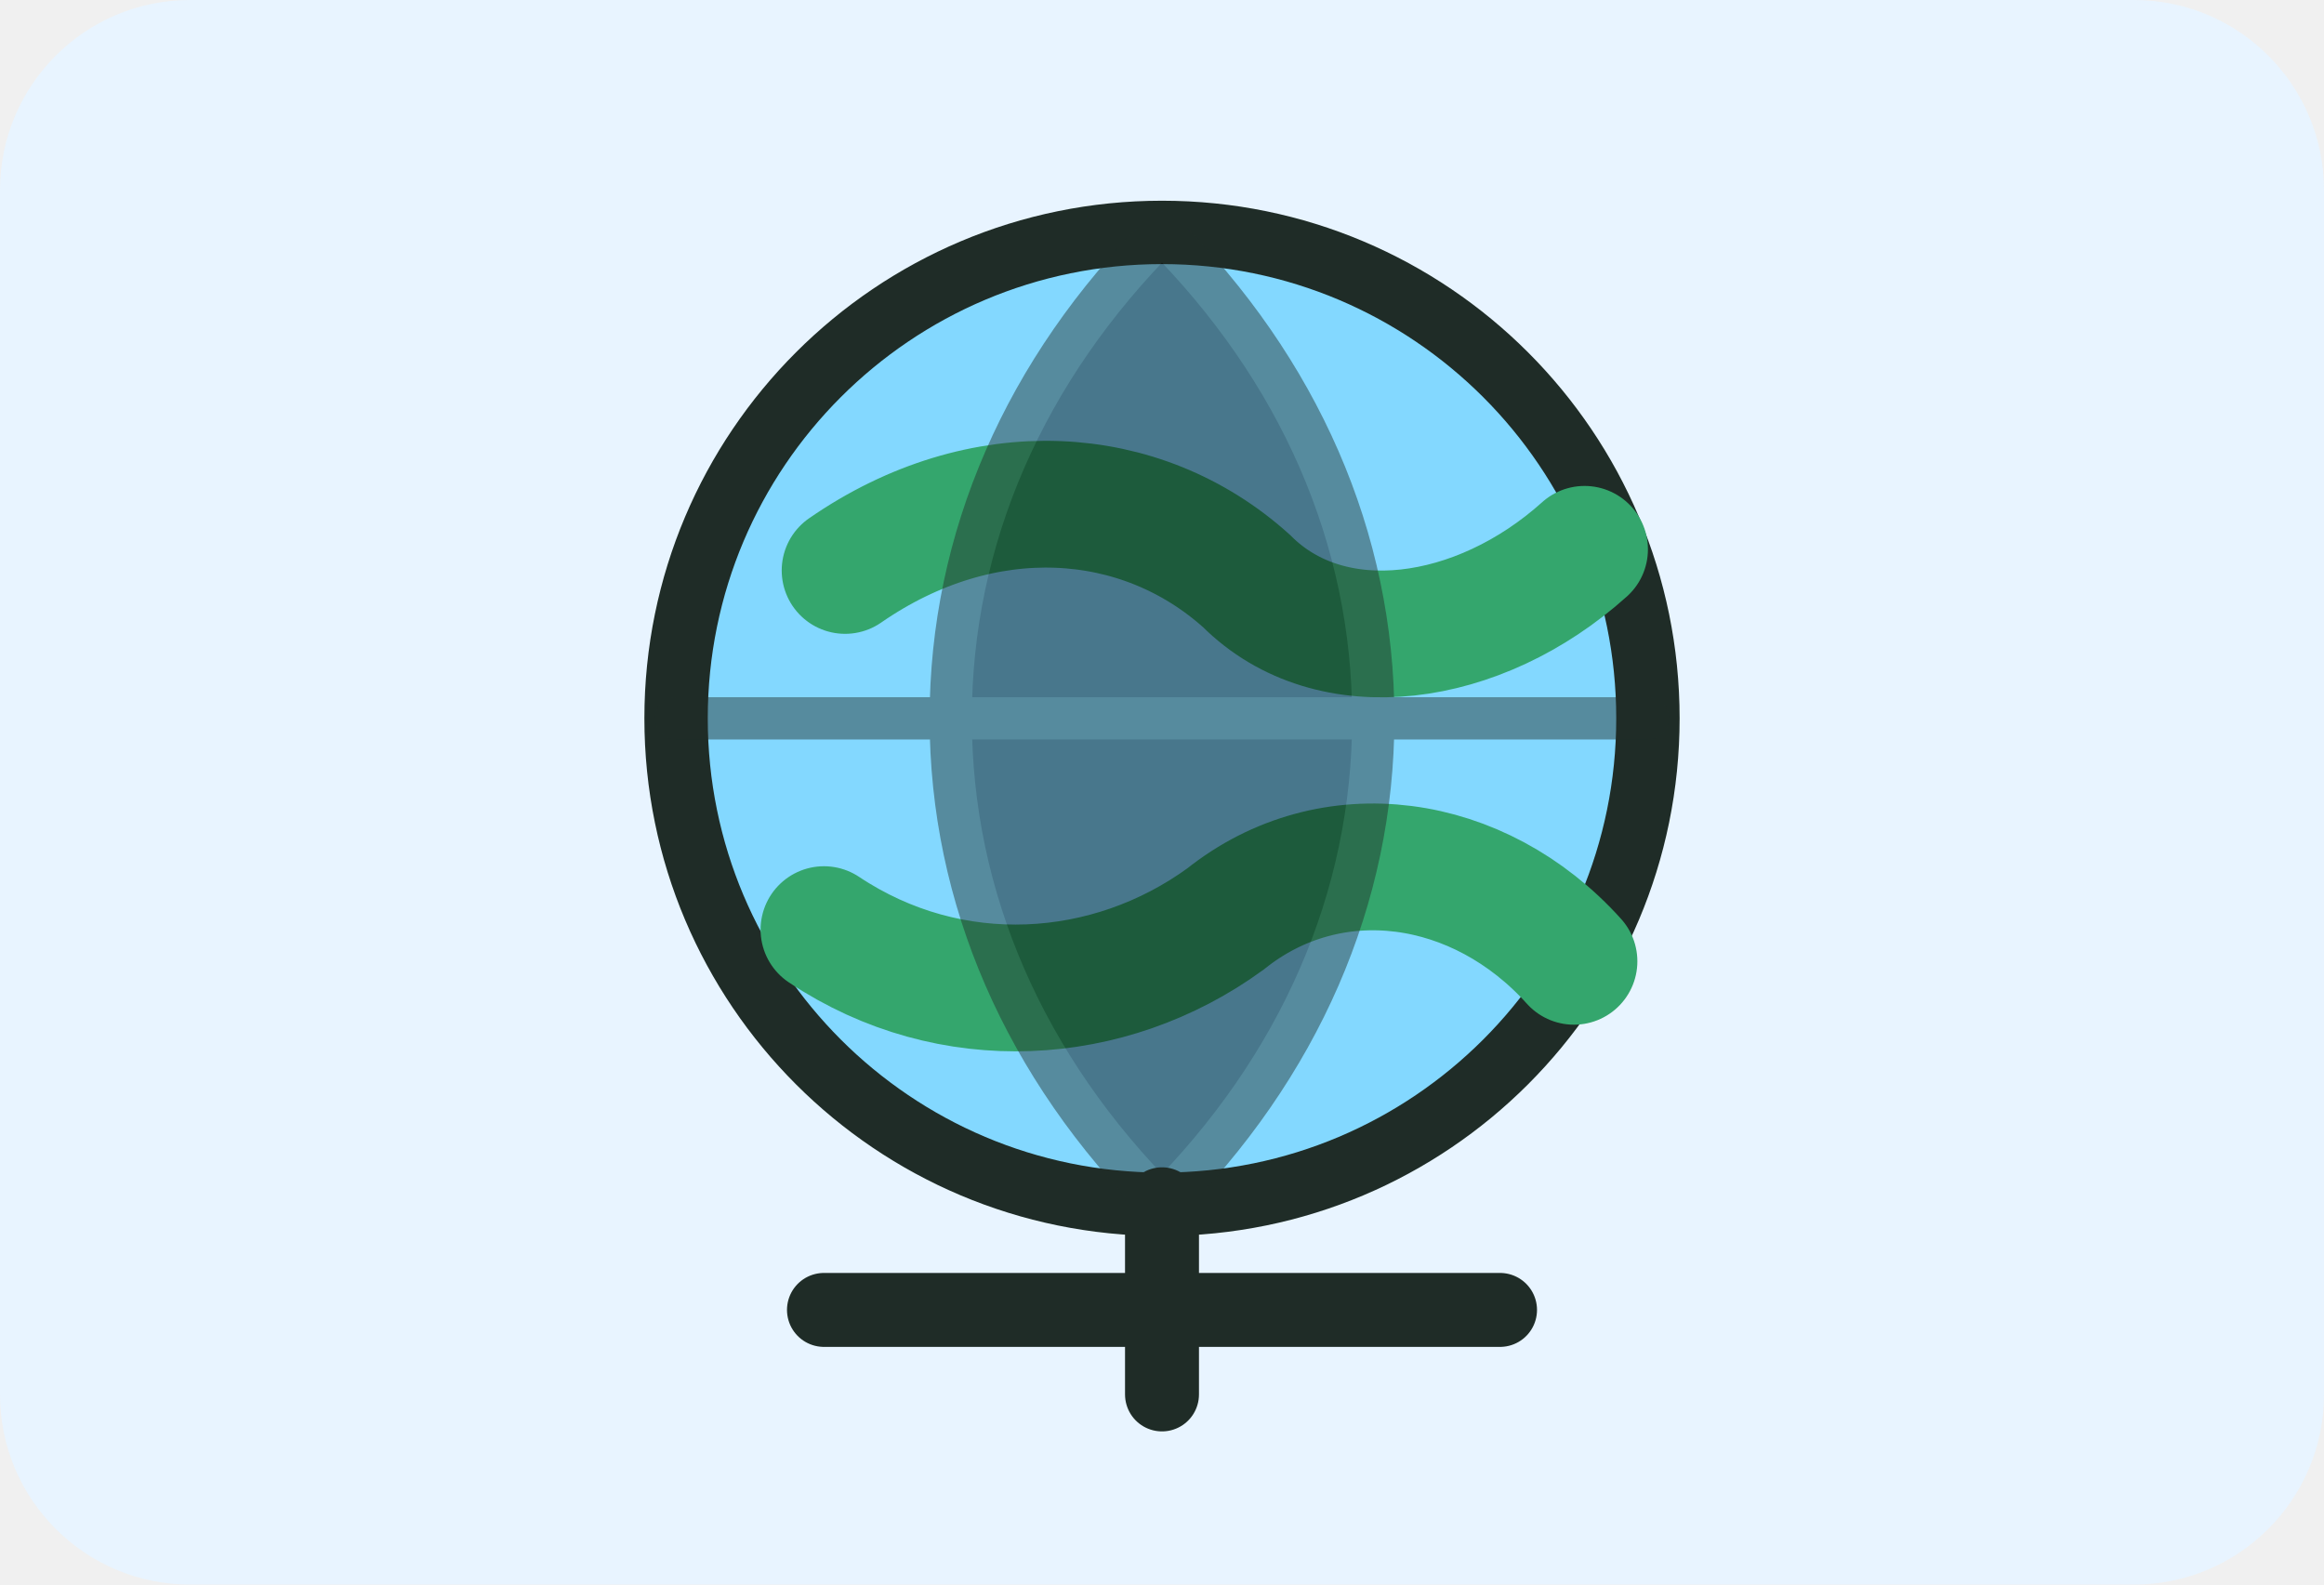
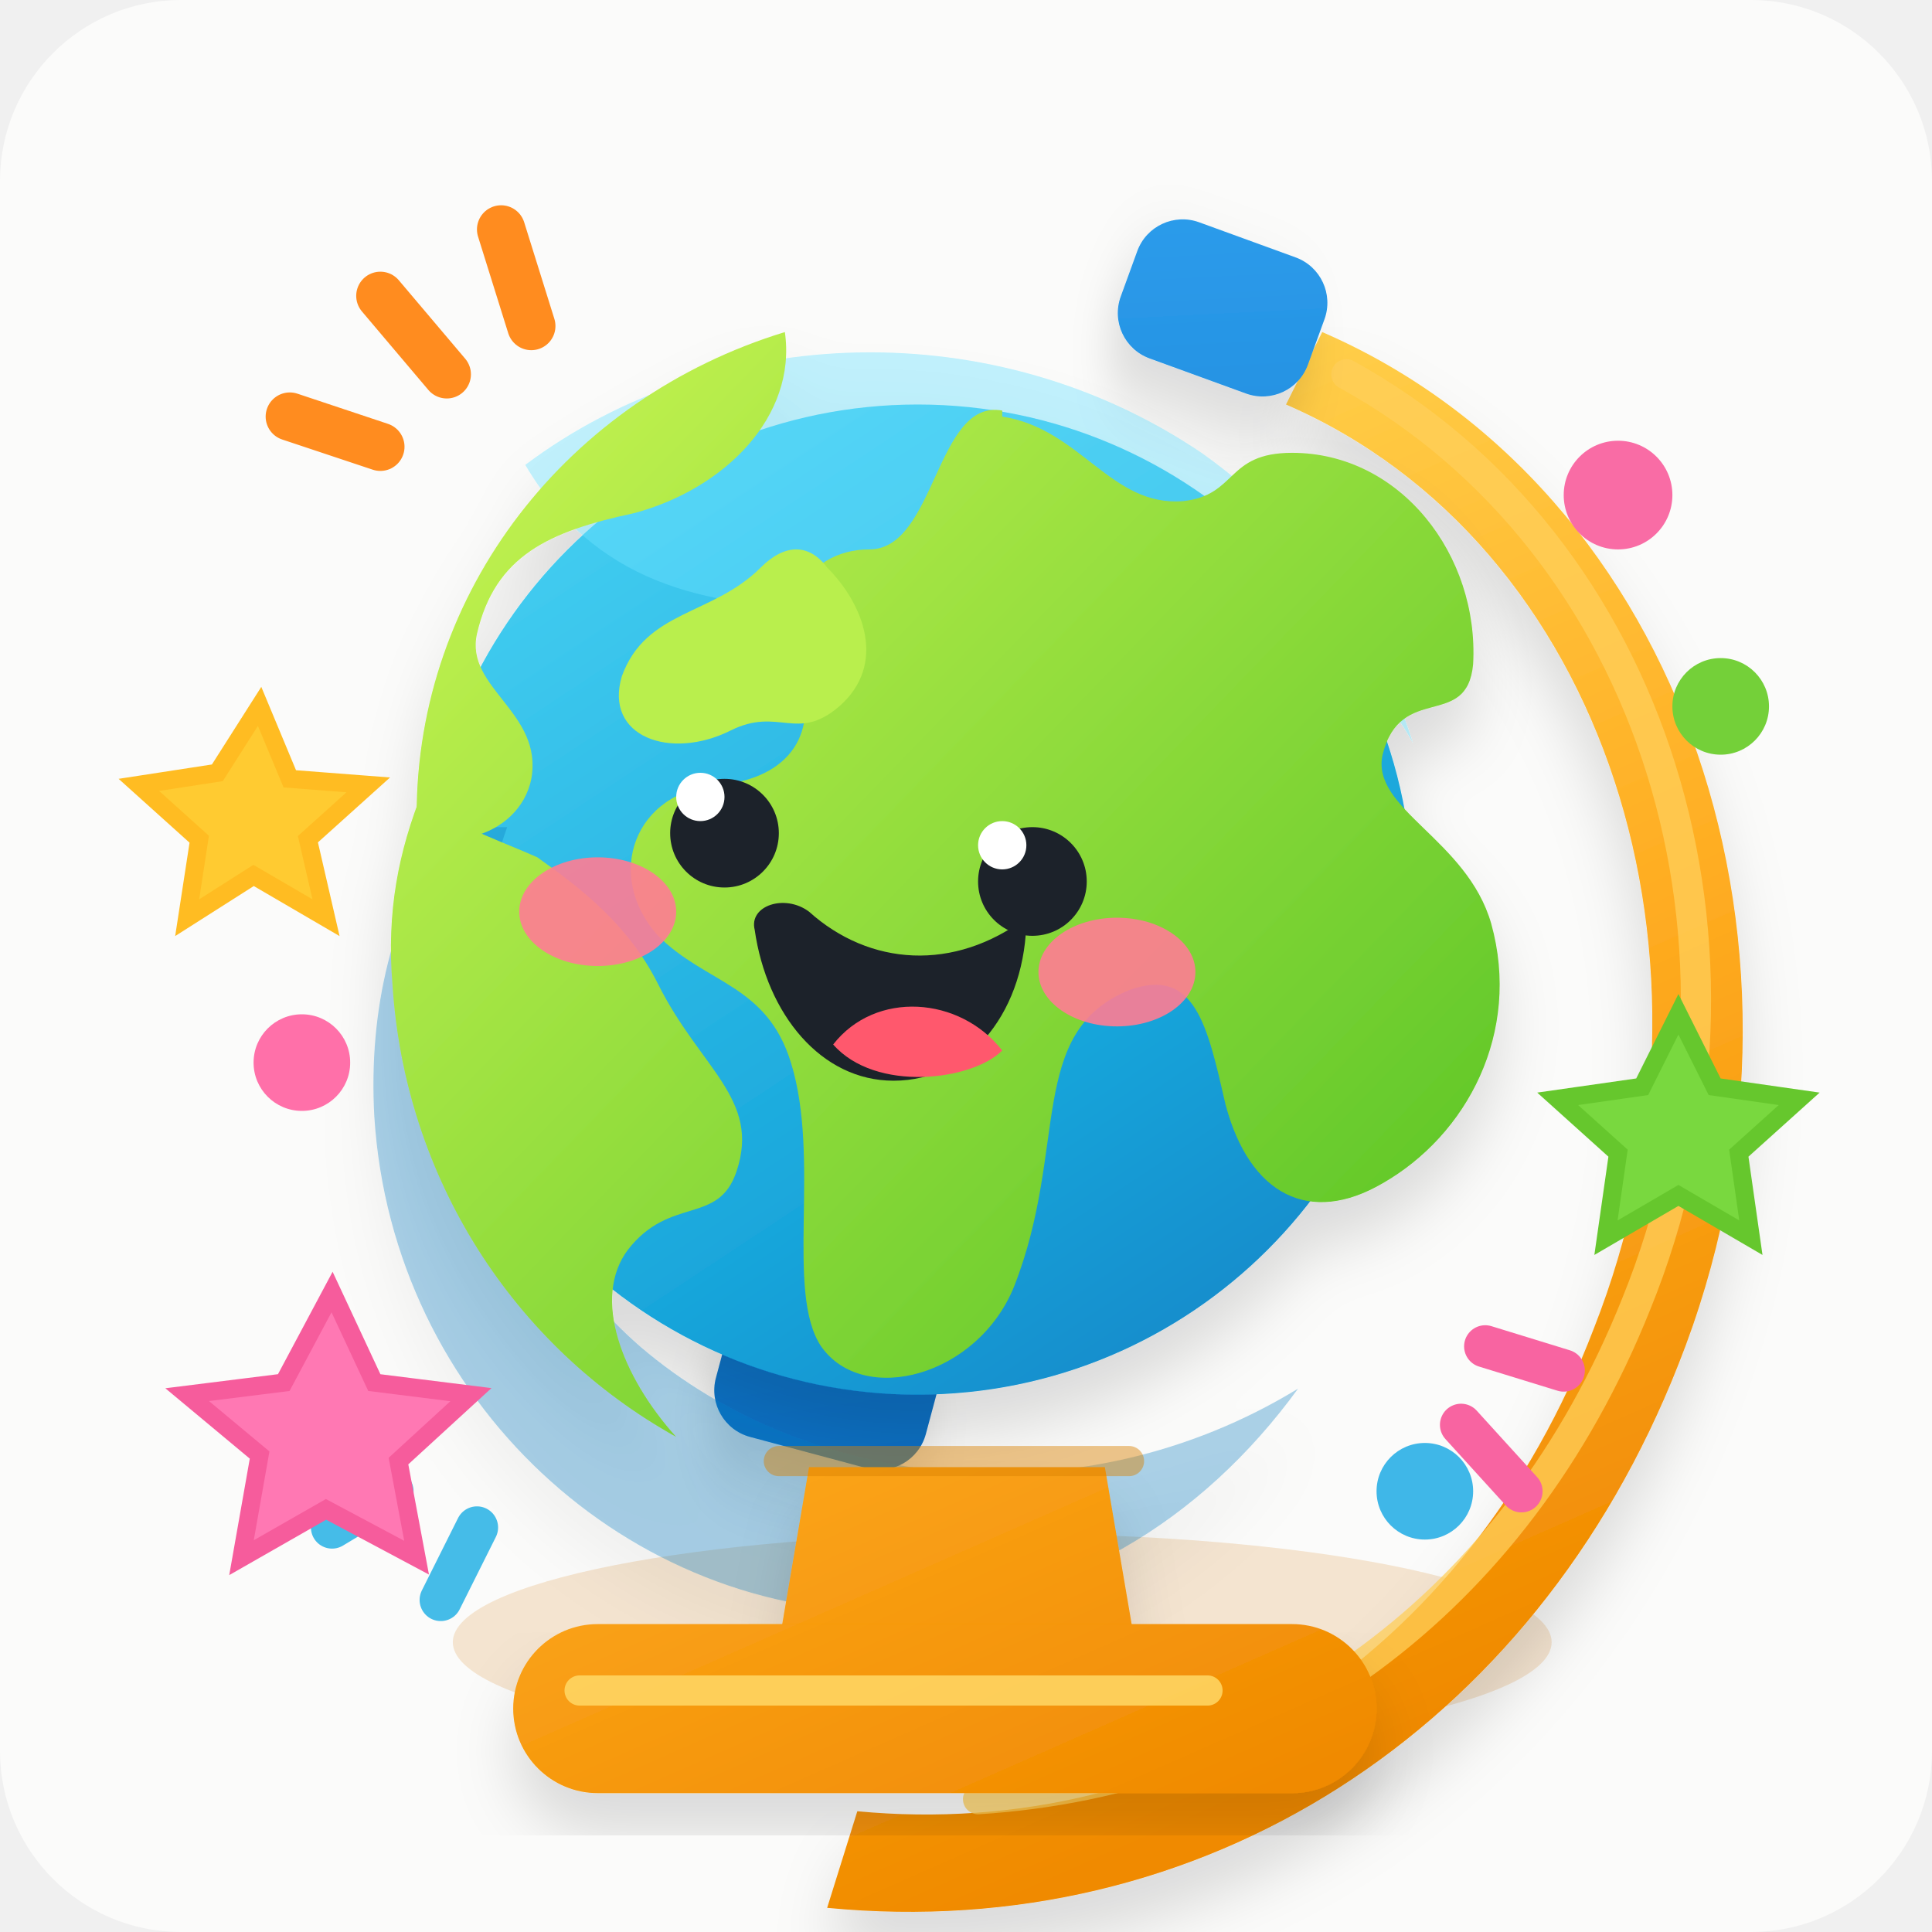
- <svg xmlns="http://www.w3.org/2000/svg" viewBox="0 0 220 150" role="img" aria-label="Globe">
-   <rect width="220" height="150" rx="18" fill="#e8f4ff" />
-   <circle cx="110" cy="68" r="46" fill="#83d8ff" stroke="#1f2c27" stroke-width="6" />
-   <path d="M80 54c13-9 28-8 38 1 8 8 22 6 32-3" fill="none" stroke="#34a66d" stroke-width="12" stroke-linecap="round" />
-   <path d="M78 88c12 8 27 7 38-1 10-8 24-6 33 4" fill="none" stroke="#34a66d" stroke-width="12" stroke-linecap="round" />
-   <path d="M110 22c-13 13-20 29-20 46s7 33 20 46M110 22c13 13 20 29 20 46s-7 33-20 46M64 68h92" stroke="#1f2c27" stroke-width="4" stroke-linecap="round" opacity=".45" />
-   <path d="M78 124h64M110 114v18" stroke="#1f2c27" stroke-width="7" stroke-linecap="round" />
+ <svg xmlns="http://www.w3.org/2000/svg" viewBox="0 0 320 320" role="img" aria-label="Smiling globe">
+   <defs>
+     <filter id="softShadow" x="-20%" y="-20%" width="140%" height="145%">
+       <feDropShadow dx="0" dy="7" stdDeviation="5" flood-color="#000000" flood-opacity=".13" />
+     </filter>
+     <linearGradient id="ocean" x1="95" x2="214" y1="65" y2="245" gradientUnits="userSpaceOnUse">
+       <stop stop-color="#48d2f3" />
+       <stop offset=".6" stop-color="#1aa8dc" />
+       <stop offset="1" stop-color="#0e7fc4" />
+     </linearGradient>
+     <linearGradient id="land" x1="77" x2="230" y1="58" y2="206" gradientUnits="userSpaceOnUse">
+       <stop stop-color="#c8f452" />
+       <stop offset="1" stop-color="#62c82a" />
+     </linearGradient>
+     <linearGradient id="stand" x1="169" x2="262" y1="63" y2="274" gradientUnits="userSpaceOnUse">
+       <stop stop-color="#ffd24d" />
+       <stop offset=".52" stop-color="#ffad22" />
+       <stop offset="1" stop-color="#f08a00" />
+     </linearGradient>
+     <linearGradient id="blueCap" x1="125" x2="204" y1="48" y2="235" gradientUnits="userSpaceOnUse">
+       <stop stop-color="#2fa0ef" />
+       <stop offset="1" stop-color="#0869bd" />
+     </linearGradient>
+   </defs>
+   <rect width="320" height="320" rx="30" fill="#fbfbfa" />
+   <ellipse cx="166" cy="272" rx="91" ry="18" fill="#efd2ad" opacity=".55" />
+   <path d="M219 55c60 26 86 103 59 171-24 61-79 96-141 90l5-16c53 5 101-25 122-80 24-61 2-130-51-153z" fill="url(#stand)" filter="url(#softShadow)" />
+   <path d="M223 62c51 28 72 95 48 154-20 50-61 79-109 82" fill="none" stroke="#ffcf5a" stroke-width="5" stroke-linecap="round" opacity=".75" />
+   <rect x="186" y="39" width="33" height="24" rx="8" transform="rotate(20 202.5 51)" fill="url(#blueCap)" filter="url(#softShadow)" />
+   <rect x="119" y="217" width="36" height="24" rx="8" transform="rotate(15 137 229)" fill="url(#blueCap)" filter="url(#softShadow)" />
+   <g filter="url(#softShadow)">
+     <circle cx="152" cy="149" r="82" fill="url(#ocean)" />
+     <path d="M84 137c-11 31-2 65 22 86 28 24 73 29 109 7-16 22-39 36-66 37-45 1-84-35-87-82-1-18 3-34 12-48z" fill="#0879bd" opacity=".32" />
+     <path d="M87 77c32-24 78-25 112-2 17 12 29 29 35 48-6-11-16-18-31-21-44-9-93 14-116-25z" fill="#6de2ff" opacity=".42" />
+     <path d="M69 135c0-37 25-69 61-80 2 14-10 26-25 30-14 3-23 7-26 20-2 9 11 13 9 24-2 10-16 13-19 6z" fill="url(#land)" />
+     <path d="M89 142c7 5 15 11 20 21 7 14 17 19 13 31-3 9-11 4-18 13-6 8-1 21 8 31-27-15-45-43-47-75-1-12 1-22 5-32 5 6 10 7 19 11z" fill="url(#land)" />
+     <path d="M166 69c13 2 18 15 30 14 9-1 7-8 18-8 18 0 31 17 30 35-1 11-12 3-15 15-2 9 14 14 18 28 5 18-4 35-18 43-12 7-22 2-26-13-3-13-5-23-16-19-17 7-10 26-19 49-6 15-25 20-32 10-6-9 0-31-5-47-4-13-14-13-22-21-9-10-4-24 10-25 12-1 17-9 13-19-4-9 1-20 12-20 11 0 11-25 22-23z" fill="url(#land)" />
+     <path d="M126 94c-8 8-19 7-23 18-3 10 8 14 18 9 8-4 11 2 18-4 8-7 4-17-2-23-3-4-7-4-11 0z" fill="#b9ef4e" />
+     <circle cx="120" cy="138" r="9" fill="#1c2329" />
+     <circle cx="171" cy="146" r="9" fill="#1c2329" />
+     <circle cx="116" cy="132" r="4" fill="#fff" />
+     <circle cx="166" cy="140" r="4" fill="#fff" />
+     <path d="M134 151c10 9 24 10 36 1 0 15-9 27-22 27-12 0-21-11-23-25-1-4 5-6 9-3z" fill="#1c2329" />
+     <path d="M138 173c7-9 21-8 28 1-5 5-21 7-28-1z" fill="#ff596d" />
+     <ellipse cx="99" cy="151" rx="13" ry="9" fill="#ff7c93" opacity=".9" />
+     <ellipse cx="185" cy="161" rx="13" ry="9" fill="#ff7c93" opacity=".9" />
+   </g>
+   <path d="M134 243h49l7 41h-63z" fill="url(#stand)" filter="url(#softShadow)" />
+   <path d="M129 242h58" stroke="#d98100" stroke-width="5" stroke-linecap="round" opacity=".45" />
+   <rect x="85" y="269" width="143" height="28" rx="14" fill="url(#stand)" filter="url(#softShadow)" />
+   <path d="M96 280h104" stroke="#ffd866" stroke-width="5" stroke-linecap="round" opacity=".85" />
+   <path d="M63 74l-15-5M74 62L63 49M88 54l-5-16" stroke="#ff8c1f" stroke-width="8" stroke-linecap="round" />
+   <path d="M246 223l13 4M242 236l10 11" stroke="#f864a1" stroke-width="7" stroke-linecap="round" />
+   <path d="M65 247l-10 6M79 253l-6 12" stroke="#45bce8" stroke-width="7" stroke-linecap="round" />
+   <path d="M43 117l5 12 13 1-10 9 3 13-12-7-11 7 2-13-10-9 13-2z" fill="#ffcb31" stroke="#ffbc22" stroke-width="3" />
+   <path d="M55 214l7 15 16 2-12 11 3 16-15-8-14 8 3-17-12-10 16-2z" fill="#ff78b3" stroke="#f65c9c" stroke-width="3" />
+   <path d="M278 168l6 12 14 2-10 9 2 14-12-7-12 7 2-14-10-9 14-2z" fill="#79d83f" stroke="#66c72d" stroke-width="3" />
+   <circle cx="268" cy="82" r="9" fill="#f96ca5" />
+   <circle cx="285" cy="117" r="8" fill="#74d039" />
+   <circle cx="236" cy="247" r="8" fill="#3fb7e8" />
+   <circle cx="50" cy="176" r="8" fill="#ff70a9" />
</svg>
